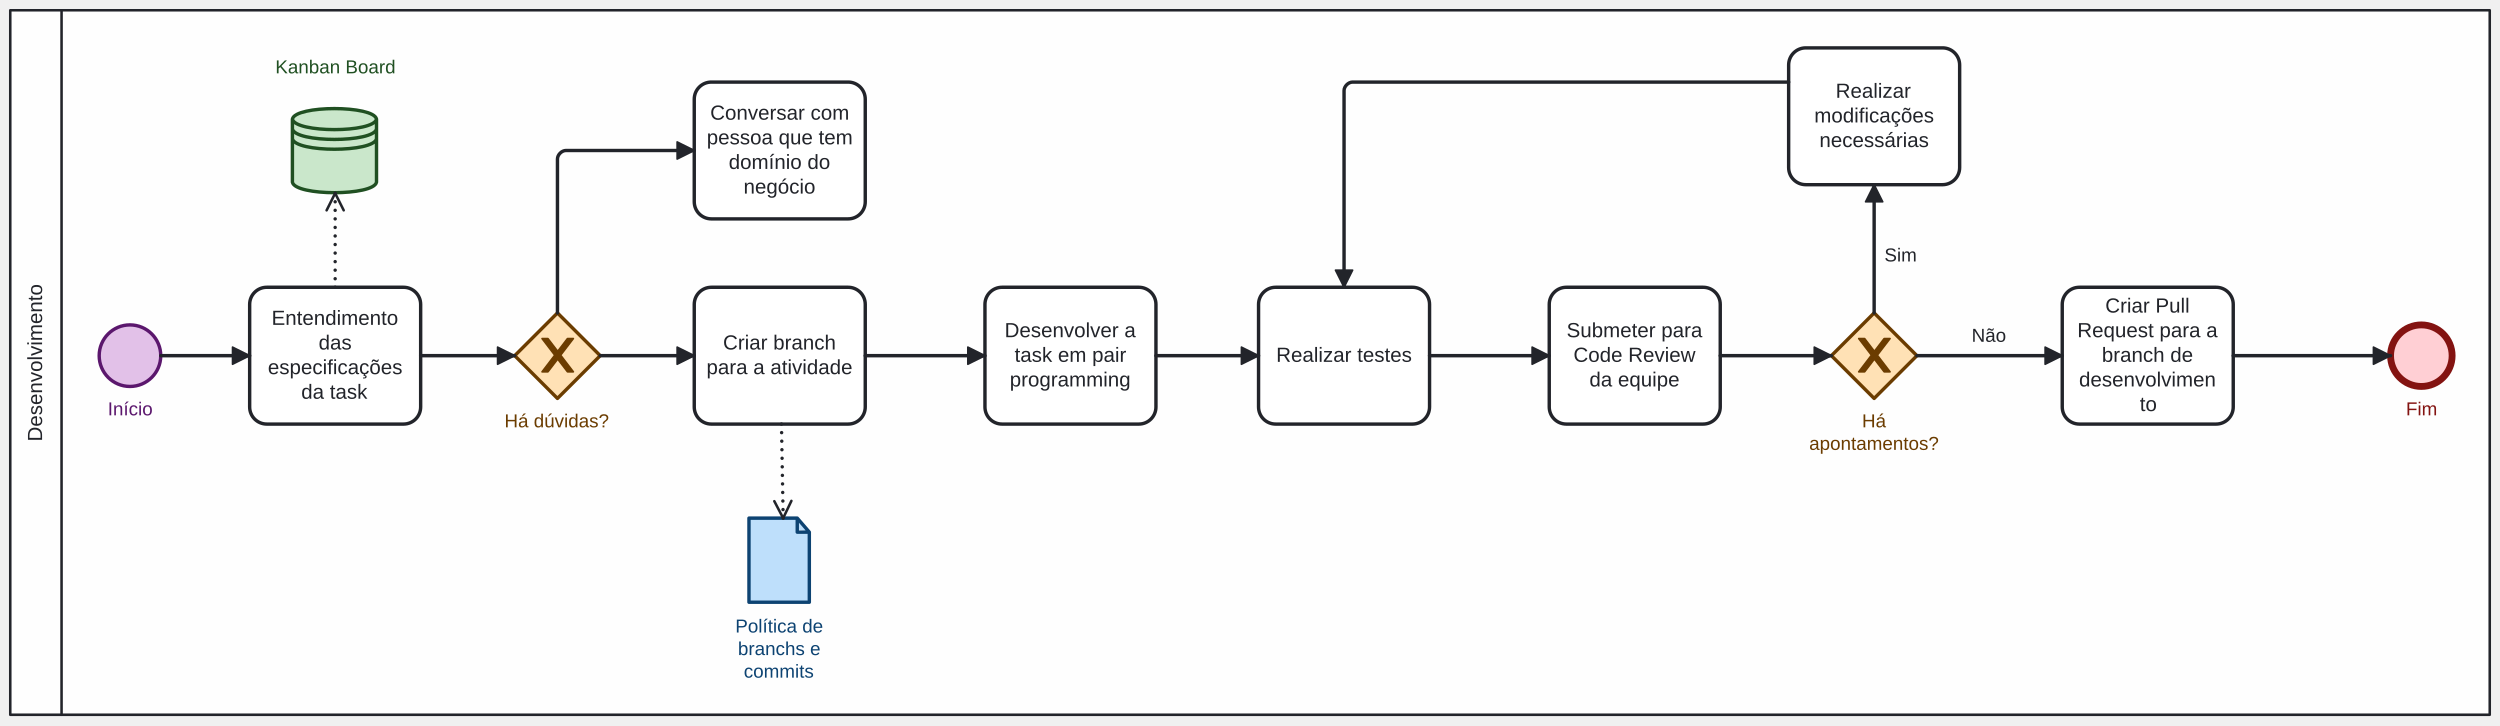
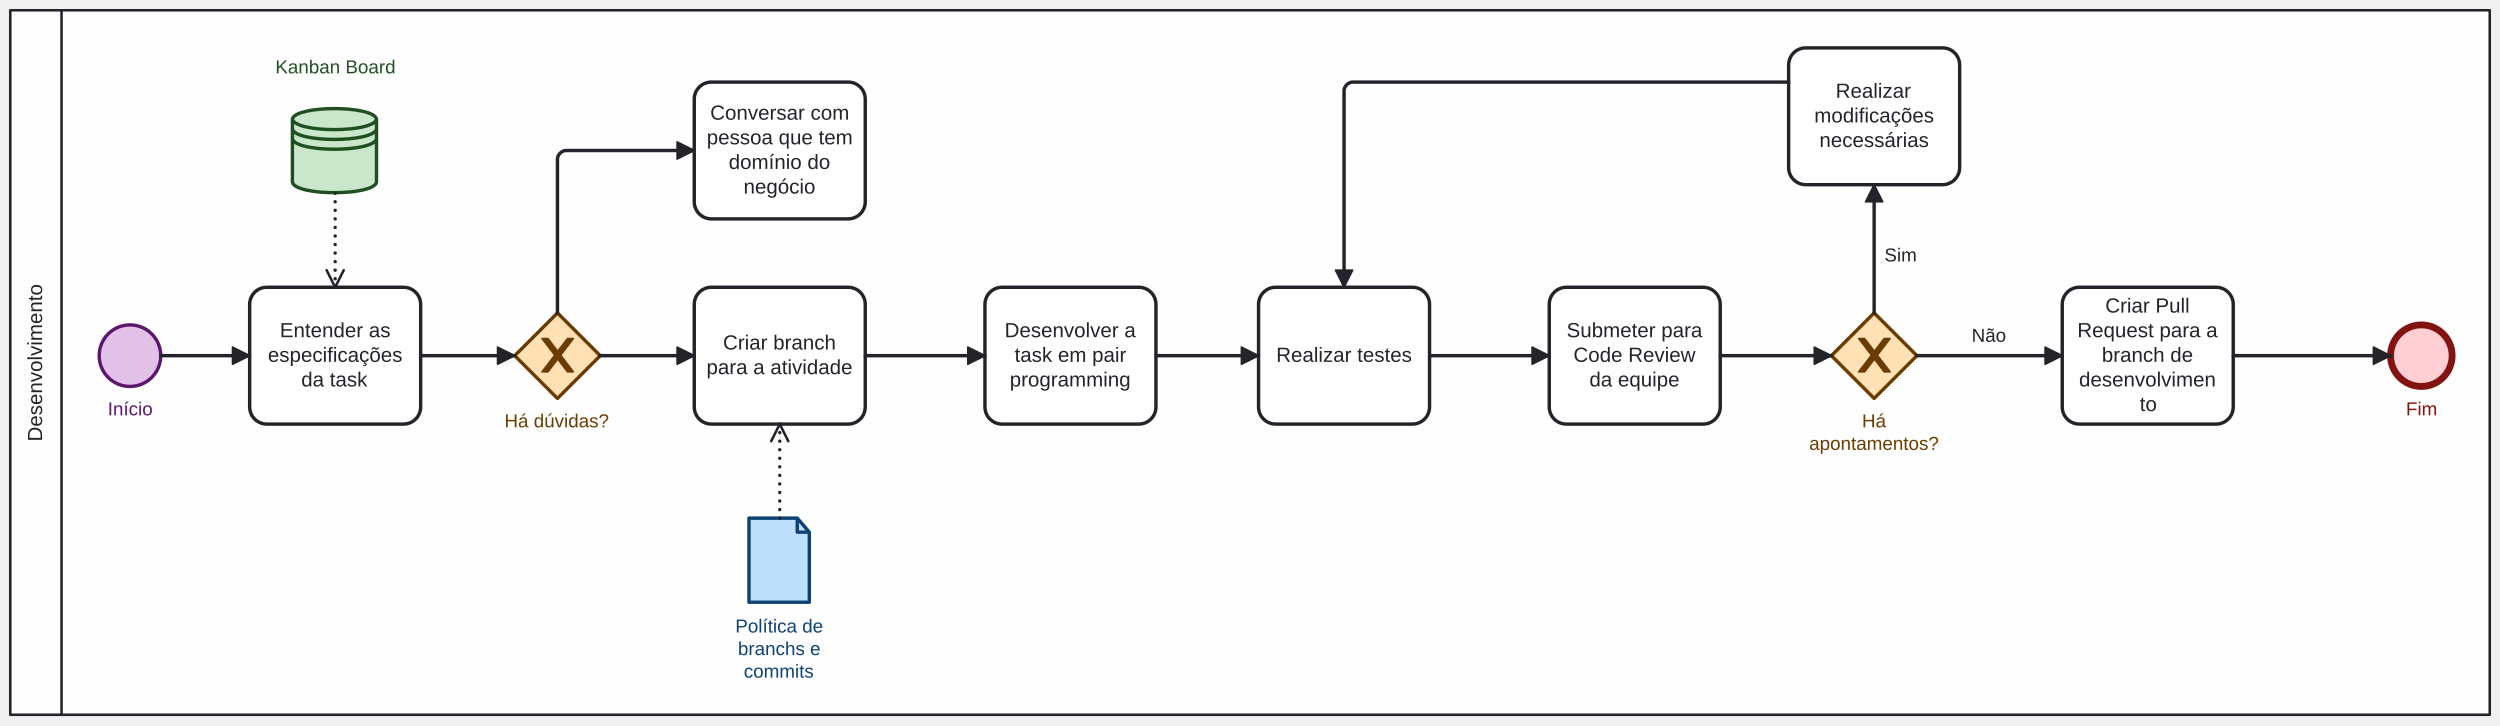
<svg xmlns="http://www.w3.org/2000/svg" width="1462" height="424" viewBox="94 -48 1462 424" version="1.1">
  <defs>
    <pattern id="djs-grid-pattern-74338" width="10" height="10" patternUnits="userSpaceOnUse">
      <circle cx="0.5" cy="0.5" r="0.5" style="fill: rgb(204, 204, 204);" />
    </pattern>
    <marker id="sequenceflow-end-white-hsl_225_10_15_-cch7g89yslpvm6s7653loesp3" viewBox="0 0 20 20" refX="11" refY="10" markerWidth="10" markerHeight="10" orient="auto">
      <path d="M 1 5 L 11 10 L 1 15 Z" style="stroke-linecap: round; stroke-linejoin: round; stroke: rgb(34, 36, 42); stroke-width: 1px; fill: rgb(34, 36, 42);" />
    </marker>
    <marker id="association-end-white-hsl_225_10_15_-cch7g89yslpvm6s7653loesp3" viewBox="0 0 20 20" refX="11" refY="10" markerWidth="10" markerHeight="10" orient="auto">
      <path d="M 1 5 L 11 10 L 1 15" style="fill: none; stroke-linecap: round; stroke-linejoin: round; stroke: rgb(34, 36, 42); stroke-width: 1.5px; stroke-dasharray: 10000, 1;" />
    </marker>
  </defs>
  <g class="djs-group">
    <g class="djs-element djs-shape" data-element-id="Participant_1ja2uqk" style="display: block;" transform="matrix(1 0 0 1 100 -42)">
      <g class="djs-visual">
        <rect x="0" y="0" width="1450" height="412" rx="0" ry="0" style="stroke-linecap: round; stroke-linejoin: round; stroke: rgb(34, 36, 42); stroke-width: 1.5px; fill: white; fill-opacity: 0.95;" />
        <path style="fill: none; stroke-linecap: round; stroke-linejoin: round; stroke: rgb(34, 36, 42); stroke-width: 1.5px;" d="M30,0L30,412" />
        <text lineHeight="1.2" class="djs-label" style="font-family: Arial, sans-serif; font-size: 12px; font-weight: normal; fill: rgb(34, 36, 42);" transform="matrix(-1.83697e-16 -1 1 -1.83697e-16 0 412)">
          <tspan x="159.814" y="18.6">Desenvolvimento</tspan>
        </text>
      </g>
      <rect x="-6" y="-6" rx="4" width="1462" height="424" class="djs-outline" style="fill: none;" />
      <rect class="djs-hit djs-hit-no-move" x="0" y="0" width="1450" height="412" style="fill: none; stroke-opacity: 0; stroke: white; stroke-width: 15px;" />
      <rect class="djs-hit djs-hit-click-stroke" x="0" y="0" width="1450" height="412" style="fill: none; stroke-opacity: 0; stroke: white; stroke-width: 15px;" />
      <rect class="djs-hit djs-hit-all" x="0" y="0" width="30" height="412" style="fill: none; stroke-opacity: 0; stroke: white; stroke-width: 15px;" />
    </g>
    <g class="djs-children">
      <g class="djs-group">
        <g class="djs-element djs-shape" data-element-id="Event_0e2alr4" style="display: block;" transform="matrix(1 0 0 1 152 142)">
          <g class="djs-visual">
            <circle cx="18" cy="18" r="18" style="stroke-linecap: round; stroke-linejoin: round; stroke: rgb(91, 23, 109); stroke-width: 2px; fill: rgb(225, 190, 231); fill-opacity: 0.95;" />
          </g>
          <rect class="djs-hit djs-hit-all" x="0" y="0" width="36" height="36" style="fill: none; stroke-opacity: 0; stroke: white; stroke-width: 15px;" />
          <rect x="-6" y="-6" rx="4" width="48" height="48" class="djs-outline" style="fill: none;" />
        </g>
      </g>
      <g class="djs-group">
        <g class="djs-element djs-shape" data-element-id="Activity_1r24kmn" style="display: block;" transform="matrix(1 0 0 1 240 120)">
          <g class="djs-visual">
            <rect x="0" y="0" width="100" height="80" rx="10" ry="10" style="stroke-linecap: round; stroke-linejoin: round; stroke: rgb(34, 36, 42); stroke-width: 2px; fill: white; fill-opacity: 0.95;" />
            <text lineHeight="1.2" class="djs-label" style="font-family: Arial, sans-serif; font-size: 12px; font-weight: normal; fill: rgb(34, 36, 42);">
-               <tspan x="12.812" y="22">Entendimento </tspan>
-               <tspan x="40.32" y="36.4">das </tspan>
-               <tspan x="10.641" y="50.8">especificações </tspan>
-               <tspan x="30.155" y="65.2">da task</tspan>
+               <tspan x="17.641" y="29.2">Entender as </tspan>
+               <tspan x="10.641" y="43.6">especificações </tspan>
+               <tspan x="30.155" y="58">da task</tspan>
            </text>
          </g>
          <rect class="djs-hit djs-hit-all" x="0" y="0" width="100" height="80" style="fill: none; stroke-opacity: 0; stroke: white; stroke-width: 15px;" />
          <rect x="-6" y="-6" rx="4" width="112" height="92" class="djs-outline" style="fill: none;" />
        </g>
      </g>
      <g class="djs-group">
        <g class="djs-element djs-shape" data-element-id="Gateway_12jv73v" style="display: block;" transform="matrix(1 0 0 1 395 135)">
          <g class="djs-visual">
            <polygon points="25,0 50,25 25,50 0,25" style="stroke-linecap: round; stroke-linejoin: round; stroke: rgb(107, 60, 0); stroke-width: 2px; fill: rgb(255, 224, 178); fill-opacity: 0.95;" />
            <path d="m 16,15 7.429,9.714 -7.429,9.714 3.429,0 5.714,-7.464 5.714,7.464 3.429,0 -7.429,-9.714 7.429,-9.714 -3.429,0 -5.714,7.464 -5.714,-7.464 -3.429,0 z" style="fill: rgb(107, 60, 0); stroke-linecap: round; stroke-linejoin: round; stroke: rgb(107, 60, 0); stroke-width: 1px;" />
          </g>
          <rect class="djs-hit djs-hit-all" x="0" y="0" width="50" height="50" style="fill: none; stroke-opacity: 0; stroke: white; stroke-width: 15px;" />
          <rect x="-6" y="-6" rx="4" width="62" height="62" class="djs-outline" style="fill: none;" />
        </g>
      </g>
      <g class="djs-group">
        <g class="djs-element djs-shape" data-element-id="Activity_1qpa2hi" style="display: block;" transform="matrix(1 0 0 1 500 0)">
          <g class="djs-visual">
            <rect x="0" y="0" width="100" height="80" rx="10" ry="10" style="stroke-linecap: round; stroke-linejoin: round; stroke: rgb(34, 36, 42); stroke-width: 2px; fill: white; fill-opacity: 0.95;" />
            <text lineHeight="1.2" class="djs-label" style="font-family: Arial, sans-serif; font-size: 12px; font-weight: normal; fill: rgb(34, 36, 42);">
              <tspan x="9.319" y="22">Conversar com </tspan>
              <tspan x="7.304" y="36.4">pessoa que tem</tspan>
              <tspan x="20.15" y="50.8">domínio do </tspan>
              <tspan x="28.819" y="65.2">negócio</tspan>
            </text>
          </g>
          <rect class="djs-hit djs-hit-all" x="0" y="0" width="100" height="80" style="fill: none; stroke-opacity: 0; stroke: white; stroke-width: 15px;" />
          <rect x="-6" y="-6" rx="4" width="112" height="92" class="djs-outline" style="fill: none;" />
        </g>
      </g>
      <g class="djs-group">
        <g class="djs-element djs-shape" data-element-id="Activity_1q6ibi2" style="display: block;" transform="matrix(1 0 0 1 500 120)">
          <g class="djs-visual">
            <rect x="0" y="0" width="100" height="80" rx="10" ry="10" style="stroke-linecap: round; stroke-linejoin: round; stroke: rgb(34, 36, 42); stroke-width: 2px; fill: white; fill-opacity: 0.95;" />
            <text lineHeight="1.2" class="djs-label" style="font-family: Arial, sans-serif; font-size: 12px; font-weight: normal; fill: rgb(34, 36, 42);">
              <tspan x="16.825" y="36.4">Criar branch </tspan>
              <tspan x="7.14" y="50.8">para a atividade</tspan>
            </text>
          </g>
          <rect class="djs-hit djs-hit-all" x="0" y="0" width="100" height="80" style="fill: none; stroke-opacity: 0; stroke: white; stroke-width: 15px;" />
          <rect x="-6" y="-6" rx="4" width="112" height="92" class="djs-outline" style="fill: none;" />
        </g>
      </g>
      <g class="djs-group">
        <g class="djs-element djs-shape" data-element-id="Activity_16lhg5v" style="display: block;" transform="matrix(1 0 0 1 830 120)">
          <g class="djs-visual">
            <rect x="0" y="0" width="100" height="80" rx="10" ry="10" style="stroke-linecap: round; stroke-linejoin: round; stroke: rgb(34, 36, 42); stroke-width: 2px; fill: white; fill-opacity: 0.95;" />
            <text lineHeight="1.2" class="djs-label" style="font-family: Arial, sans-serif; font-size: 12px; font-weight: normal; fill: rgb(34, 36, 42);">
              <tspan x="10.312" y="43.6">Realizar testes</tspan>
            </text>
          </g>
          <rect class="djs-hit djs-hit-all" x="0" y="0" width="100" height="80" style="fill: none; stroke-opacity: 0; stroke: white; stroke-width: 15px;" />
          <rect x="-6" y="-6" rx="4" width="112" height="92" class="djs-outline" style="fill: none;" />
        </g>
      </g>
      <g class="djs-group">
        <g class="djs-element djs-shape" data-element-id="Activity_0ubpvwg" style="display: block;" transform="matrix(1 0 0 1 1000 120)">
          <g class="djs-visual">
            <rect x="0" y="0" width="100" height="80" rx="10" ry="10" style="stroke-linecap: round; stroke-linejoin: round; stroke: rgb(34, 36, 42); stroke-width: 2px; fill: white; fill-opacity: 0.95;" />
            <text lineHeight="1.2" class="djs-label" style="font-family: Arial, sans-serif; font-size: 12px; font-weight: normal; fill: rgb(34, 36, 42);">
              <tspan x="10.148" y="29.2">Submeter para </tspan>
              <tspan x="14.149" y="43.6">Code Review </tspan>
              <tspan x="23.479" y="58">da equipe</tspan>
            </text>
          </g>
          <rect class="djs-hit djs-hit-all" x="0" y="0" width="100" height="80" style="fill: none; stroke-opacity: 0; stroke: white; stroke-width: 15px;" />
          <rect x="-6" y="-6" rx="4" width="112" height="92" class="djs-outline" style="fill: none;" />
        </g>
      </g>
      <g class="djs-group">
        <g class="djs-element djs-shape" data-element-id="Gateway_00svabp" style="display: block;" transform="matrix(1 0 0 1 1165 135)">
          <g class="djs-visual">
            <polygon points="25,0 50,25 25,50 0,25" style="stroke-linecap: round; stroke-linejoin: round; stroke: rgb(107, 60, 0); stroke-width: 2px; fill: rgb(255, 224, 178); fill-opacity: 0.95;" />
            <path d="m 16,15 7.429,9.714 -7.429,9.714 3.429,0 5.714,-7.464 5.714,7.464 3.429,0 -7.429,-9.714 7.429,-9.714 -3.429,0 -5.714,7.464 -5.714,-7.464 -3.429,0 z" style="fill: rgb(107, 60, 0); stroke-linecap: round; stroke-linejoin: round; stroke: rgb(107, 60, 0); stroke-width: 1px;" />
          </g>
          <rect class="djs-hit djs-hit-all" x="0" y="0" width="50" height="50" style="fill: none; stroke-opacity: 0; stroke: white; stroke-width: 15px;" />
          <rect x="-6" y="-6" rx="4" width="62" height="62" class="djs-outline" style="fill: none;" />
        </g>
      </g>
      <g class="djs-group">
        <g class="djs-element djs-shape" data-element-id="Activity_1vd4qf8" style="display: block;" transform="matrix(1 0 0 1 1140 -20)">
          <g class="djs-visual">
            <rect x="0" y="0" width="100" height="80" rx="10" ry="10" style="stroke-linecap: round; stroke-linejoin: round; stroke: rgb(34, 36, 42); stroke-width: 2px; fill: white; fill-opacity: 0.95;" />
            <text lineHeight="1.2" class="djs-label" style="font-family: Arial, sans-serif; font-size: 12px; font-weight: normal; fill: rgb(34, 36, 42);">
              <tspan x="27.49" y="29.2">Realizar </tspan>
              <tspan x="14.984" y="43.6">modificações </tspan>
              <tspan x="17.984" y="58">necessárias</tspan>
            </text>
          </g>
          <rect class="djs-hit djs-hit-all" x="0" y="0" width="100" height="80" style="fill: none; stroke-opacity: 0; stroke: white; stroke-width: 15px;" />
          <rect x="-6" y="-6" rx="4" width="112" height="92" class="djs-outline" style="fill: none;" />
        </g>
      </g>
      <g class="djs-group">
        <g class="djs-element djs-shape" data-element-id="Activity_1bga52d" style="display: block;" transform="matrix(1 0 0 1 1300 120)">
          <g class="djs-visual">
            <rect x="0" y="0" width="100" height="80" rx="10" ry="10" style="stroke-linecap: round; stroke-linejoin: round; stroke: rgb(34, 36, 42); stroke-width: 2px; fill: white; fill-opacity: 0.95;" />
            <text lineHeight="1.2" class="djs-label" style="font-family: Arial, sans-serif; font-size: 12px; font-weight: normal; fill: rgb(34, 36, 42);">
              <tspan x="25.162" y="14.8">Criar Pull </tspan>
              <tspan x="8.81" y="29.2">Request para a</tspan>
              <tspan x="23.15" y="43.6">branch de </tspan>
              <tspan x="9.814" y="58">desenvolvimen</tspan>
              <tspan x="45.333" y="72.4">to</tspan>
            </text>
          </g>
          <rect class="djs-hit djs-hit-all" x="0" y="0" width="100" height="80" style="fill: none; stroke-opacity: 0; stroke: white; stroke-width: 15px;" />
          <rect x="-6" y="-6" rx="4" width="112" height="92" class="djs-outline" style="fill: none;" />
        </g>
      </g>
      <g class="djs-group">
        <g class="djs-element djs-shape" data-element-id="Event_02cslxm" style="display: block;" transform="matrix(1 0 0 1 1492 142)">
          <g class="djs-visual">
            <circle cx="18" cy="18" r="18" style="stroke-linecap: round; stroke-linejoin: round; stroke: rgb(131, 19, 17); stroke-width: 4px; fill: rgb(255, 205, 210); fill-opacity: 0.95;" />
          </g>
          <rect class="djs-hit djs-hit-all" x="0" y="0" width="36" height="36" style="fill: none; stroke-opacity: 0; stroke: white; stroke-width: 15px;" />
          <rect x="-6" y="-6" rx="4" width="48" height="48" class="djs-outline" style="fill: none;" />
        </g>
      </g>
      <g class="djs-group">
        <g class="djs-element djs-shape" data-element-id="DataStoreReference_0uk3gur" style="display: block;" transform="matrix(1 0 0 1 265 15)">
          <g class="djs-visual">
            <path d="m  0,6.65 l  0,36.885 c  1.639,8.197 47.541,8.197  49.18,0 l  0,-36.885 c -1.639,-8.197 -47.541,-8.197 -49.18,0c  1.639,8.197 47.541,8.197  49.18,0 m  -49.18,5.738c  1.639,8.197 47.541,8.197 49.18,0m  -49.18,5.738c  1.639,8.197 47.541,8.197  49.18,0" style="fill: rgb(200, 230, 201); stroke-linecap: round; stroke-linejoin: round; stroke: rgb(32, 80, 34); stroke-width: 2px; fill-opacity: 0.95;" />
          </g>
          <rect class="djs-hit djs-hit-all" x="0" y="0" width="50" height="50" style="fill: none; stroke-opacity: 0; stroke: white; stroke-width: 15px;" />
          <rect x="-6" y="-6" rx="4" width="62" height="62" class="djs-outline" style="fill: none;" />
        </g>
      </g>
      <g class="djs-group">
        <g class="djs-element djs-shape" data-element-id="Activity_16ava37" style="display: block;" transform="matrix(1 0 0 1 670 120)">
          <g class="djs-visual">
            <rect x="0" y="0" width="100" height="80" rx="10" ry="10" style="stroke-linecap: round; stroke-linejoin: round; stroke: rgb(34, 36, 42); stroke-width: 2px; fill: white; fill-opacity: 0.95;" />
            <text lineHeight="1.2" class="djs-label" style="font-family: Arial, sans-serif; font-size: 12px; font-weight: normal; fill: rgb(34, 36, 42);">
              <tspan x="11.484" y="29.2">Desenvolver a </tspan>
              <tspan x="17.32" y="43.6">task em pair </tspan>
              <tspan x="14.49" y="58">programming</tspan>
            </text>
          </g>
          <rect class="djs-hit djs-hit-all" x="0" y="0" width="100" height="80" style="fill: none; stroke-opacity: 0; stroke: white; stroke-width: 15px;" />
          <rect x="-6" y="-6" rx="4" width="112" height="92" class="djs-outline" style="fill: none;" />
        </g>
      </g>
      <g class="djs-group">
        <g class="djs-element djs-shape" data-element-id="DataObjectReference_01zg5xq" style="display: block;" transform="matrix(1 0 0 1 532 255)">
          <g class="djs-visual">
            <path d="m 0,0 28.235,0 7.059,8.197 0,40.984 -35.294,0 0,-49.18 28.235,0 0,8.197 7.059,0" style="fill: rgb(187, 222, 251); stroke-linecap: round; stroke-linejoin: round; stroke: rgb(13, 67, 114); stroke-width: 2px; fill-opacity: 0.95;" />
          </g>
          <rect class="djs-hit djs-hit-all" x="0" y="0" width="36" height="50" style="fill: none; stroke-opacity: 0; stroke: white; stroke-width: 15px;" />
          <rect x="-6" y="-6" rx="4" width="48" height="62" class="djs-outline" style="fill: none;" />
        </g>
      </g>
      <g class="djs-group">
        <g class="djs-element djs-connection" data-element-id="Flow_1m08g61" style="display: block;">
          <g class="djs-visual">
            <path data-corner-radius="5" style="fill: none; stroke-linecap: round; stroke-linejoin: round; stroke: rgb(34, 36, 42); stroke-width: 2px; marker-end: url('#sequenceflow-end-white-hsl_225_10_15_-cch7g89yslpvm6s7653loesp3');" d="M188,160L240,160" />
          </g>
          <path d="M188,160L240,160" class="djs-hit djs-hit-stroke" style="fill: none; stroke-opacity: 0; stroke: white; stroke-width: 15px;" />
          <rect x="182" y="154" rx="4" width="64" height="12" class="djs-outline" style="fill: none;" />
        </g>
      </g>
      <g class="djs-group">
        <g class="djs-element djs-connection" data-element-id="Flow_0gm1jtd" style="display: block;">
          <g class="djs-visual">
            <path data-corner-radius="5" style="fill: none; stroke-linecap: round; stroke-linejoin: round; stroke: rgb(34, 36, 42); stroke-width: 2px; marker-end: url('#sequenceflow-end-white-hsl_225_10_15_-cch7g89yslpvm6s7653loesp3');" d="M340,160L395,160" />
          </g>
          <path d="M340,160L395,160" class="djs-hit djs-hit-stroke" style="fill: none; stroke-opacity: 0; stroke: white; stroke-width: 15px;" />
          <rect x="334" y="154" rx="4" width="67" height="12" class="djs-outline" style="fill: none;" />
        </g>
      </g>
      <g class="djs-group">
        <g class="djs-element djs-connection" data-element-id="Flow_14tp29e" style="display: block;">
          <g class="djs-visual">
            <path data-corner-radius="5" style="fill: none; stroke-linecap: round; stroke-linejoin: round; stroke: rgb(34, 36, 42); stroke-width: 2px; marker-end: url('#sequenceflow-end-white-hsl_225_10_15_-cch7g89yslpvm6s7653loesp3');" d="M420,135L420,45C420,42.5,422.5,40,425,40L500,40" />
          </g>
          <path d="M420,135L420,40L500,40" class="djs-hit djs-hit-stroke" style="fill: none; stroke-opacity: 0; stroke: white; stroke-width: 15px;" />
          <rect x="414" y="34" rx="4" width="92" height="107" class="djs-outline" style="fill: none;" />
        </g>
      </g>
      <g class="djs-group">
        <g class="djs-element djs-connection" data-element-id="Flow_0o2ntzz" style="display: block;">
          <g class="djs-visual">
            <path data-corner-radius="5" style="fill: none; stroke-linecap: round; stroke-linejoin: round; stroke: rgb(34, 36, 42); stroke-width: 2px; marker-end: url('#sequenceflow-end-white-hsl_225_10_15_-cch7g89yslpvm6s7653loesp3');" d="M445,160L500,160" />
          </g>
          <path d="M445,160L500,160" class="djs-hit djs-hit-stroke" style="fill: none; stroke-opacity: 0; stroke: white; stroke-width: 15px;" />
          <rect x="439" y="154" rx="4" width="67" height="12" class="djs-outline" style="fill: none;" />
        </g>
      </g>
      <g class="djs-group">
        <g class="djs-element djs-connection" data-element-id="Flow_0qki0s3" style="display: block;">
          <g class="djs-visual">
            <path data-corner-radius="5" style="fill: none; stroke-linecap: round; stroke-linejoin: round; stroke: rgb(34, 36, 42); stroke-width: 2px; marker-end: url('#sequenceflow-end-white-hsl_225_10_15_-cch7g89yslpvm6s7653loesp3');" d="M600,160L670,160" />
          </g>
          <path d="M600,160L670,160" class="djs-hit djs-hit-stroke" style="fill: none; stroke-opacity: 0; stroke: white; stroke-width: 15px;" />
          <rect x="594" y="154" rx="4" width="82" height="12" class="djs-outline" style="fill: none;" />
        </g>
      </g>
      <g class="djs-group">
        <g class="djs-element djs-connection" data-element-id="Flow_1byolnt" style="display: block;">
          <g class="djs-visual">
            <path data-corner-radius="5" style="fill: none; stroke-linecap: round; stroke-linejoin: round; stroke: rgb(34, 36, 42); stroke-width: 2px; marker-end: url('#sequenceflow-end-white-hsl_225_10_15_-cch7g89yslpvm6s7653loesp3');" d="M1140,0L885,0C882.5,0,880,2.5,880,5L880,120" />
          </g>
          <path d="M1140,0L880,0L880,120" class="djs-hit djs-hit-stroke" style="fill: none; stroke-opacity: 0; stroke: white; stroke-width: 15px;" />
          <rect x="874" y="-6" rx="4" width="272" height="132" class="djs-outline" style="fill: none;" />
        </g>
      </g>
      <g class="djs-group">
        <g class="djs-element djs-connection" data-element-id="Flow_004wv2v" style="display: block;">
          <g class="djs-visual">
            <path data-corner-radius="5" style="fill: none; stroke-linecap: round; stroke-linejoin: round; stroke: rgb(34, 36, 42); stroke-width: 2px; marker-end: url('#sequenceflow-end-white-hsl_225_10_15_-cch7g89yslpvm6s7653loesp3');" d="M770,160L830,160" />
          </g>
          <path d="M770,160L830,160" class="djs-hit djs-hit-stroke" style="fill: none; stroke-opacity: 0; stroke: white; stroke-width: 15px;" />
          <rect x="764" y="154" rx="4" width="72" height="12" class="djs-outline" style="fill: none;" />
        </g>
      </g>
      <g class="djs-group">
        <g class="djs-element djs-connection" data-element-id="Flow_0zhjzuf" style="display: block;">
          <g class="djs-visual">
            <path data-corner-radius="5" style="fill: none; stroke-linecap: round; stroke-linejoin: round; stroke: rgb(34, 36, 42); stroke-width: 2px; marker-end: url('#sequenceflow-end-white-hsl_225_10_15_-cch7g89yslpvm6s7653loesp3');" d="M930,160L1000,160" />
          </g>
          <path d="M930,160L1000,160" class="djs-hit djs-hit-stroke" style="fill: none; stroke-opacity: 0; stroke: white; stroke-width: 15px;" />
          <rect x="924" y="154" rx="4" width="82" height="12" class="djs-outline" style="fill: none;" />
        </g>
      </g>
      <g class="djs-group">
        <g class="djs-element djs-connection" data-element-id="Flow_0u5e448" style="display: block;">
          <g class="djs-visual">
            <path data-corner-radius="5" style="fill: none; stroke-linecap: round; stroke-linejoin: round; stroke: rgb(34, 36, 42); stroke-width: 2px; marker-end: url('#sequenceflow-end-white-hsl_225_10_15_-cch7g89yslpvm6s7653loesp3');" d="M1100,160L1165,160" />
          </g>
          <path d="M1100,160L1165,160" class="djs-hit djs-hit-stroke" style="fill: none; stroke-opacity: 0; stroke: white; stroke-width: 15px;" />
          <rect x="1094" y="154" rx="4" width="77" height="12" class="djs-outline" style="fill: none;" />
        </g>
      </g>
      <g class="djs-group">
        <g class="djs-element djs-connection" data-element-id="Flow_10qh5et" style="display: block;">
          <g class="djs-visual">
            <path data-corner-radius="5" style="fill: none; stroke-linecap: round; stroke-linejoin: round; stroke: rgb(34, 36, 42); stroke-width: 2px; marker-end: url('#sequenceflow-end-white-hsl_225_10_15_-cch7g89yslpvm6s7653loesp3');" d="M1190,135L1190,60" />
          </g>
          <path d="M1190,135L1190,60" class="djs-hit djs-hit-stroke" style="fill: none; stroke-opacity: 0; stroke: white; stroke-width: 15px;" />
          <rect x="1184" y="54" rx="4" width="12" height="87" class="djs-outline" style="fill: none;" />
        </g>
      </g>
      <g class="djs-group">
        <g class="djs-element djs-connection" data-element-id="Flow_0xbyd0k" style="display: block;">
          <g class="djs-visual">
            <path data-corner-radius="5" style="fill: none; stroke-linecap: round; stroke-linejoin: round; stroke: rgb(34, 36, 42); stroke-width: 2px; marker-end: url('#sequenceflow-end-white-hsl_225_10_15_-cch7g89yslpvm6s7653loesp3');" d="M1215,160L1300,160" />
          </g>
          <path d="M1215,160L1300,160" class="djs-hit djs-hit-stroke" style="fill: none; stroke-opacity: 0; stroke: white; stroke-width: 15px;" />
          <rect x="1209" y="154" rx="4" width="97" height="12" class="djs-outline" style="fill: none;" />
        </g>
      </g>
      <g class="djs-group">
        <g class="djs-element djs-connection" data-element-id="Flow_1o3flrh" style="display: block;">
          <g class="djs-visual">
            <path data-corner-radius="5" style="fill: none; stroke-linecap: round; stroke-linejoin: round; stroke: rgb(34, 36, 42); stroke-width: 2px; marker-end: url('#sequenceflow-end-white-hsl_225_10_15_-cch7g89yslpvm6s7653loesp3');" d="M1400,160L1492,160" />
          </g>
          <path d="M1400,160L1492,160" class="djs-hit djs-hit-stroke" style="fill: none; stroke-opacity: 0; stroke: white; stroke-width: 15px;" />
          <rect x="1394" y="154" rx="4" width="104" height="12" class="djs-outline" style="fill: none;" />
        </g>
      </g>
    </g>
  </g>
  <g class="djs-group">
    <g class="djs-element djs-shape" data-element-id="Event_0e2alr4_label" style="display: block;" transform="matrix(1 0 0 1 157 185)">
      <g class="djs-visual">
        <text lineHeight="1.2" class="djs-label" style="font-family: Arial, sans-serif; font-size: 11px; font-weight: normal; fill: rgb(91, 23, 109);">
          <tspan x="0" y="9.9">Início</tspan>
        </text>
      </g>
      <rect class="djs-hit djs-hit-all" x="0" y="0" width="27" height="14" style="fill: none; stroke-opacity: 0; stroke: white; stroke-width: 15px;" />
      <rect x="-6" y="-6" rx="4" width="39" height="26" class="djs-outline" style="fill: none;" />
    </g>
  </g>
  <g class="djs-group">
    <g class="djs-element djs-shape" data-element-id="Gateway_12jv73v_label" style="display: block;" transform="matrix(1 0 0 1 389 192)">
      <g class="djs-visual">
        <text lineHeight="1.2" class="djs-label" style="font-family: Arial, sans-serif; font-size: 11px; font-weight: normal; fill: rgb(107, 60, 0);">
          <tspan x="0" y="9.9">Há dúvidas?</tspan>
        </text>
      </g>
      <rect class="djs-hit djs-hit-all" x="0" y="0" width="62" height="14" style="fill: none; stroke-opacity: 0; stroke: white; stroke-width: 15px;" />
      <rect x="-6" y="-6" rx="4" width="74" height="26" class="djs-outline" style="fill: none;" />
    </g>
  </g>
  <g class="djs-group">
    <g class="djs-element djs-shape" data-element-id="Gateway_00svabp_label" style="display: block;" transform="matrix(1 0 0 1 1152 192)">
      <g class="djs-visual">
        <text lineHeight="1.2" class="djs-label" style="font-family: Arial, sans-serif; font-size: 11px; font-weight: normal; fill: rgb(107, 60, 0);">
          <tspan x="30.891" y="9.9">Há </tspan>
          <tspan x="0" y="23.1">apontamentos?</tspan>
        </text>
      </g>
      <rect class="djs-hit djs-hit-all" x="0" y="0" width="76" height="27" style="fill: none; stroke-opacity: 0; stroke: white; stroke-width: 15px;" />
      <rect x="-6" y="-6" rx="4" width="88" height="39" class="djs-outline" style="fill: none;" />
    </g>
  </g>
  <g class="djs-group">
    <g class="djs-element djs-shape" data-element-id="Event_02cslxm_label" style="display: block;" transform="matrix(1 0 0 1 1501 185)">
      <g class="djs-visual">
        <text lineHeight="1.2" class="djs-label" style="font-family: Arial, sans-serif; font-size: 11px; font-weight: normal; fill: rgb(131, 19, 17);">
          <tspan x="0" y="9.9">Fim</tspan>
        </text>
      </g>
      <rect class="djs-hit djs-hit-all" x="0" y="0" width="19" height="14" style="fill: none; stroke-opacity: 0; stroke: white; stroke-width: 15px;" />
      <rect x="-6" y="-6" rx="4" width="31" height="26" class="djs-outline" style="fill: none;" />
    </g>
  </g>
  <g class="djs-group">
    <g class="djs-element djs-shape" data-element-id="Flow_0xbyd0k_label" style="display: block;" transform="matrix(1 0 0 1 1247 142)">
      <g class="djs-visual">
        <text lineHeight="1.2" class="djs-label" style="font-family: Arial, sans-serif; font-size: 11px; font-weight: normal; fill: rgb(34, 36, 42);">
          <tspan x="0" y="9.9">Não</tspan>
        </text>
      </g>
      <rect class="djs-hit djs-hit-all" x="0" y="0" width="21" height="14" style="fill: none; stroke-opacity: 0; stroke: white; stroke-width: 15px;" />
      <rect x="-6" y="-6" rx="4" width="33" height="26" class="djs-outline" style="fill: none;" />
    </g>
  </g>
  <g class="djs-group">
    <g class="djs-element djs-shape" data-element-id="Flow_10qh5et_label" style="display: block;" transform="matrix(1 0 0 1 1196 95)">
      <g class="djs-visual">
        <text lineHeight="1.2" class="djs-label" style="font-family: Arial, sans-serif; font-size: 11px; font-weight: normal; fill: rgb(34, 36, 42);">
          <tspan x="0" y="9.9">Sim</tspan>
        </text>
      </g>
      <rect class="djs-hit djs-hit-all" x="0" y="0" width="19" height="14" style="fill: none; stroke-opacity: 0; stroke: white; stroke-width: 15px;" />
      <rect x="-6" y="-6" rx="4" width="31" height="26" class="djs-outline" style="fill: none;" />
    </g>
  </g>
  <g class="djs-group">
    <g class="djs-element djs-shape" data-element-id="DataStoreReference_0uk3gur_label" style="display: block;" transform="matrix(1 0 0 1 255 -15)">
      <g class="djs-visual">
        <text lineHeight="1.2" class="djs-label" style="font-family: Arial, sans-serif; font-size: 11px; font-weight: normal; fill: rgb(32, 80, 34);">
          <tspan x="0" y="9.9">Kanban Board</tspan>
        </text>
      </g>
      <rect class="djs-hit djs-hit-all" x="0" y="0" width="71" height="14" style="fill: none; stroke-opacity: 0; stroke: white; stroke-width: 15px;" />
      <rect x="-6" y="-6" rx="4" width="83" height="26" class="djs-outline" style="fill: none;" />
    </g>
  </g>
  <g class="djs-group">
    <g class="djs-element djs-shape" data-element-id="DataObjectReference_01zg5xq_label" style="display: block;" transform="matrix(1 0 0 1 524 312)">
      <g class="djs-visual">
        <text lineHeight="1.2" class="djs-label" style="font-family: Arial, sans-serif; font-size: 11px; font-weight: normal; fill: rgb(13, 67, 114);">
          <tspan x="0" y="9.9">Política de </tspan>
          <tspan x="1.531" y="23.1">branchs e </tspan>
          <tspan x="4.966" y="36.3">commits</tspan>
        </text>
      </g>
      <rect class="djs-hit djs-hit-all" x="0" y="0" width="52" height="40" style="fill: none; stroke-opacity: 0; stroke: white; stroke-width: 15px;" />
      <rect x="-6" y="-6" rx="4" width="64" height="52" class="djs-outline" style="fill: none;" />
    </g>
  </g>
  <g class="djs-group">
-     <g class="djs-element djs-connection" data-element-id="DataOutputAssociation_04soxfe" style="display: block;">
-       <g class="djs-visual">
-         <path data-corner-radius="5" style="fill: none; stroke-linecap: round; stroke-linejoin: round; stroke: rgb(34, 36, 42); stroke-width: 2px; stroke-dasharray: 0, 5; marker-end: url('#association-end-white-hsl_225_10_15_-cch7g89yslpvm6s7653loesp3');" d="M290,120L290,65" />
-       </g>
-       <path d="M290,120L290,65" class="djs-hit djs-hit-stroke" style="fill: none; stroke-opacity: 0; stroke: white; stroke-width: 15px;" />
+     <g class="djs-element djs-connection" data-element-id="DataInputAssociation_1pdgnuv" style="display: block;">
+       <g class="djs-visual">
+         <path data-corner-radius="5" style="fill: none; stroke-linecap: round; stroke-linejoin: round; stroke: rgb(34, 36, 42); stroke-width: 2px; stroke-dasharray: 0, 5; marker-end: url('#association-end-white-hsl_225_10_15_-cch7g89yslpvm6s7653loesp3');" d="M550,255L550,200" />
+       </g>
+       <path d="M550,255L550,200" class="djs-hit djs-hit-stroke" style="fill: none; stroke-opacity: 0; stroke: white; stroke-width: 15px;" />
+       <rect x="544" y="194" rx="4" width="12" height="67" class="djs-outline" style="fill: none;" />
+     </g>
+   </g>
+   <g class="djs-group">
+     <g class="djs-element djs-connection" data-element-id="DataInputAssociation_1qa9x7q" style="display: block;">
+       <g class="djs-visual">
+         <path data-corner-radius="5" style="fill: none; stroke-linecap: round; stroke-linejoin: round; stroke: rgb(34, 36, 42); stroke-width: 2px; stroke-dasharray: 0, 5; marker-end: url('#association-end-white-hsl_225_10_15_-cch7g89yslpvm6s7653loesp3');" d="M290,65L290,120" />
+       </g>
+       <path d="M290,65L290,120" class="djs-hit djs-hit-stroke" style="fill: none; stroke-opacity: 0; stroke: white; stroke-width: 15px;" />
      <rect x="284" y="59" rx="4" width="12" height="67" class="djs-outline" style="fill: none;" />
    </g>
  </g>
-   <g class="djs-group">
-     <g class="djs-element djs-connection" data-element-id="DataOutputAssociation_00gh4f1" style="display: block;">
-       <g class="djs-visual">
-         <path data-corner-radius="5" style="fill: none; stroke-linecap: round; stroke-linejoin: round; stroke: rgb(34, 36, 42); stroke-width: 2px; stroke-dasharray: 0, 5; marker-end: url('#association-end-white-hsl_225_10_15_-cch7g89yslpvm6s7653loesp3');" d="M551,200L552,255" />
-       </g>
-       <path d="M551,200L552,255" class="djs-hit djs-hit-stroke" style="fill: none; stroke-opacity: 0; stroke: white; stroke-width: 15px;" />
-       <rect x="545" y="194" rx="4" width="13" height="67" class="djs-outline" style="fill: none;" />
-     </g>
-   </g>
</svg>
